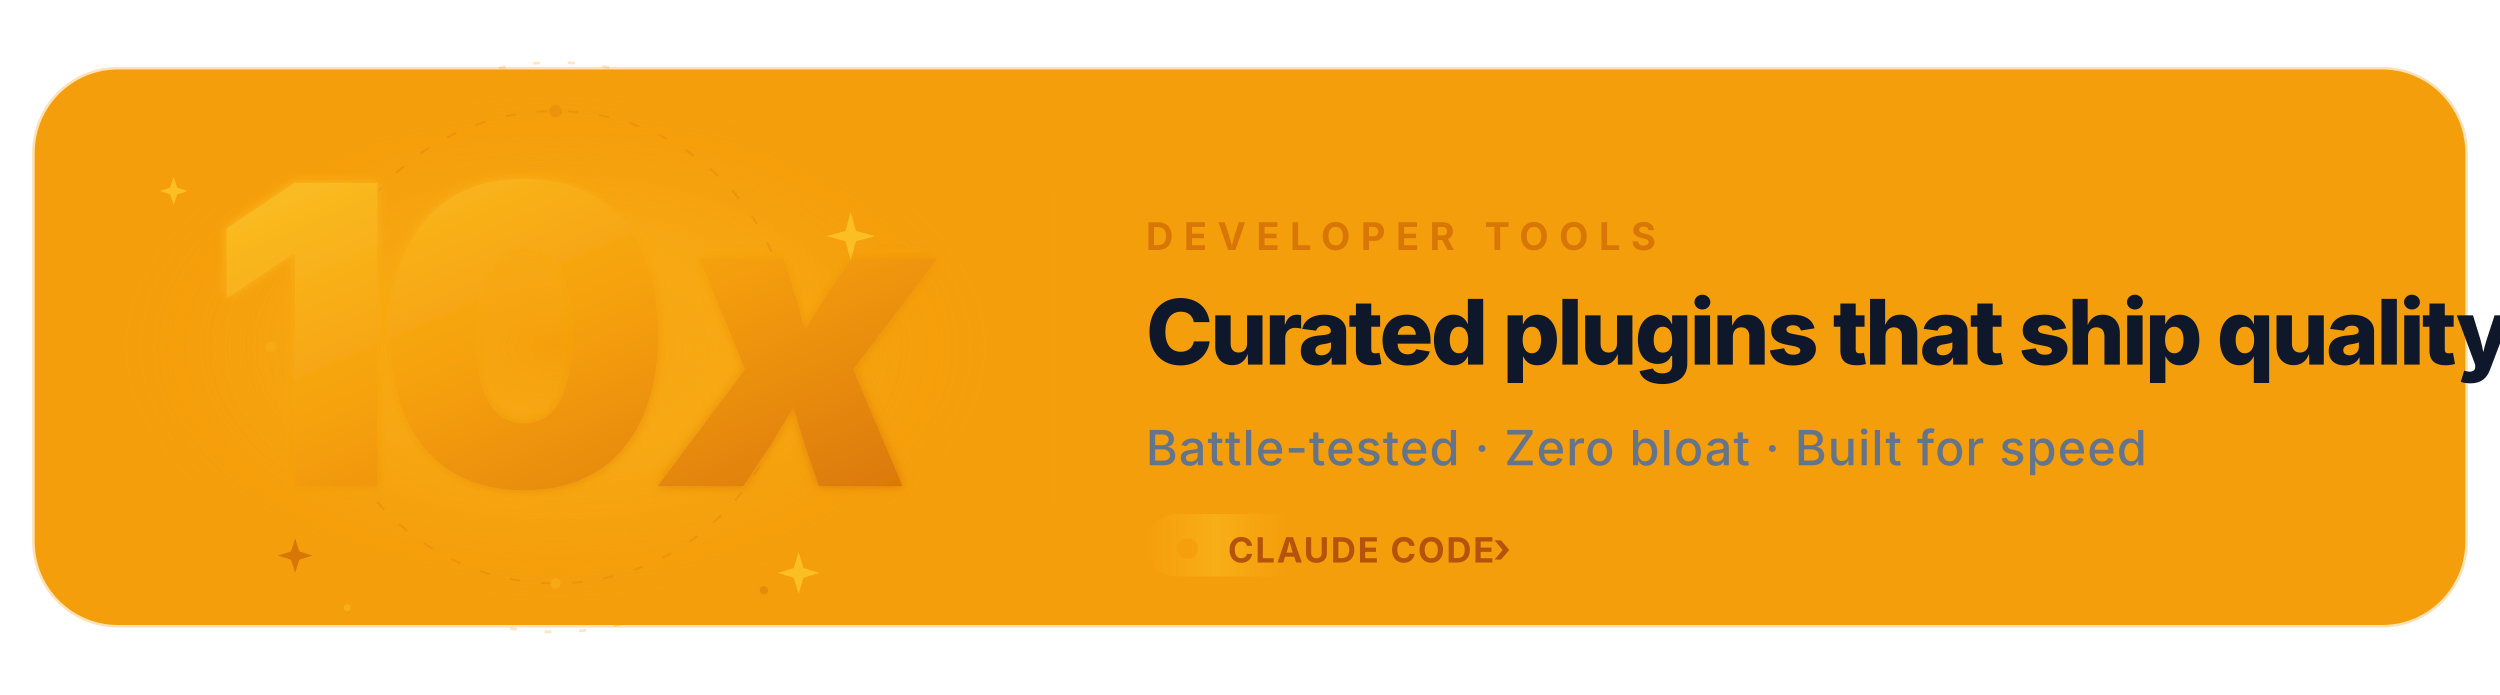
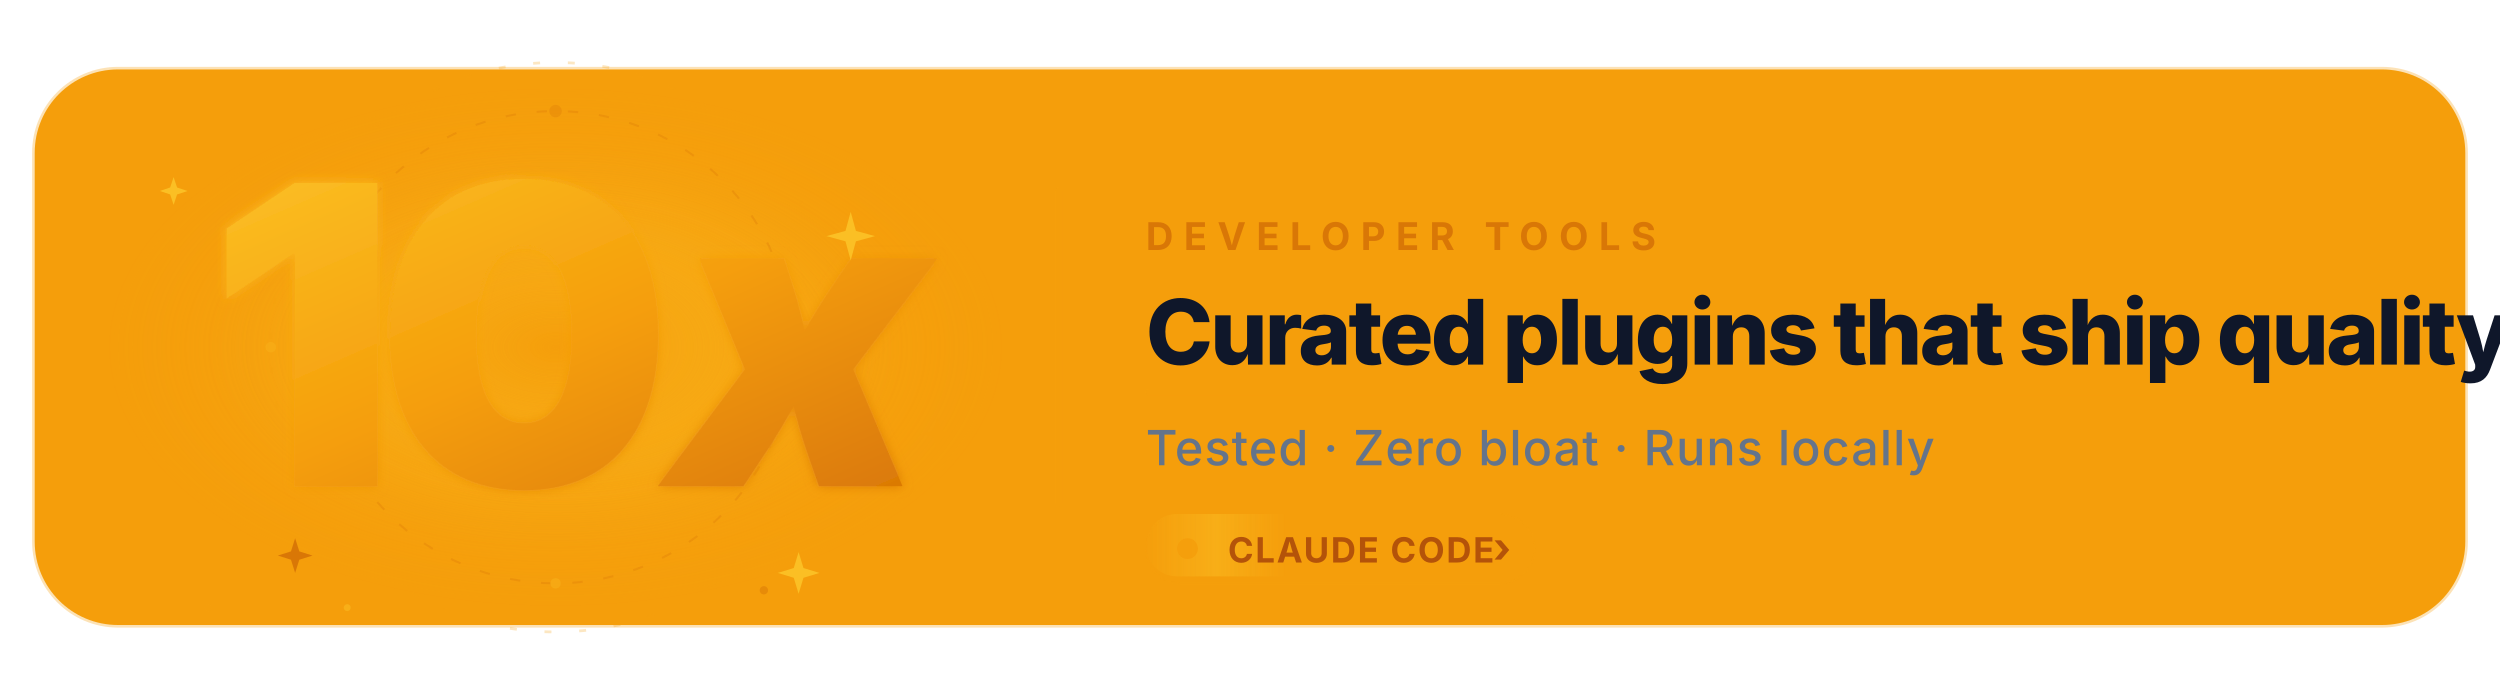
<svg xmlns="http://www.w3.org/2000/svg" viewBox="0 0 720 200" fill="none">
  <style>
    @keyframes sparkle {
      0%,100% { opacity: 0; transform: scale(0.3) rotate(0deg); }
      50% { opacity: 1; transform: scale(1.1) rotate(180deg); }
    }
    @keyframes sparkle-fast {
      0%,100% { opacity: 0; transform: scale(0.2) rotate(0deg); }
      40% { opacity: 1; transform: scale(1) rotate(-180deg); }
      70% { opacity: 0; transform: scale(0.4) rotate(-360deg); }
    }
    @keyframes halo-pulse {
      0%,100% { opacity: 0.15; transform: scale(1); }
      50% { opacity: 0.35; transform: scale(1.08); }
    }
    @keyframes halo-pulse-2 {
      0%,100% { opacity: 0.08; transform: scale(1.15); }
      50% { opacity: 0.22; transform: scale(1.3); }
    }
    @keyframes divider-pulse {
      0%,100% { opacity: 0.3; transform: scaleY(0.7); }
      50% { opacity: 1; transform: scaleY(1); }
    }
    @keyframes bg-glow {
      0%,100% { opacity: 0.03; }
      50% { opacity: 0.1; }
-     }
-     @keyframes float-up {
-       0% { transform: translateY(0); opacity: 0; }
-       20% { opacity: 0.8; }
-       80% { opacity: 0.4; }
-       100% { transform: translateY(-80px); opacity: 0; }
    }
    @keyframes underline-sweep {
      0%,100% { transform: scaleX(0); transform-origin: left; }
      40% { transform: scaleX(1); transform-origin: left; }
      60% { transform: scaleX(1); transform-origin: right; }
      100% { transform: scaleX(0); transform-origin: right; }
    }
    @keyframes eyebrow-fade {
      0%,100% { opacity: 0.6; letter-spacing: 3px; }
      50% { opacity: 1; letter-spacing: 3.5px; }
    }
    @keyframes pill-glint {
      0%,100% { transform: translateX(-120%); }
      50% { transform: translateX(120%); }
    }
    @keyframes chevron-tick {
      0%,100% { transform: translateX(0); opacity: 0.7; }
      50% { transform: translateX(3px); opacity: 1; }
    }
    @keyframes ring-rotate {
      from { transform: rotate(0deg); }
      to { transform: rotate(360deg); }
    }
    @keyframes ring-rotate-reverse {
      from { transform: rotate(360deg); }
      to { transform: rotate(0deg); }
    }
    @keyframes text-glow {
      0%,100% { filter: drop-shadow(0 0 6px rgba(245, 158, 11, 0.3)); }
      50% { filter: drop-shadow(0 0 14px rgba(245, 158, 11, 0.7)); }
    }
    @keyframes particle-drift-1 {
      0% { transform: translate(0, 0); opacity: 0; }
      10% { opacity: 0.6; }
      90% { opacity: 0.3; }
      100% { transform: translate(20px, -100px); opacity: 0; }
    }
    @keyframes particle-drift-2 {
      0% { transform: translate(0, 0); opacity: 0; }
      10% { opacity: 0.5; }
      90% { opacity: 0.2; }
      100% { transform: translate(-15px, -90px); opacity: 0; }
    }
    .sparkle-1 { animation: sparkle 2.8s ease-in-out infinite; transform-origin: center; transform-box: fill-box; }
    .sparkle-2 { animation: sparkle-fast 2.5s ease-in-out infinite 1.2s; transform-origin: center; transform-box: fill-box; }
    .sparkle-3 { animation: sparkle 3.2s ease-in-out infinite 0.6s; transform-origin: center; transform-box: fill-box; }
    .sparkle-4 { animation: sparkle-fast 2.3s ease-in-out infinite 1.8s; transform-origin: center; transform-box: fill-box; }
    .sparkle-5 { animation: sparkle 3s ease-in-out infinite 2s; transform-origin: center; transform-box: fill-box; }
    .sparkle-6 { animation: sparkle-fast 2.7s ease-in-out infinite 0.3s; transform-origin: center; transform-box: fill-box; }
    .halo-1 { animation: halo-pulse 3s ease-in-out infinite; transform-origin: center; transform-box: fill-box; }
    .halo-2 { animation: halo-pulse-2 3s ease-in-out infinite 0.8s; transform-origin: center; transform-box: fill-box; }
    .divider { animation: divider-pulse 2.5s ease-in-out infinite; transform-origin: center; transform-box: fill-box; }
    .bg-glow { animation: bg-glow 5s ease-in-out infinite; }
    .underline { animation: underline-sweep 4s ease-in-out infinite; transform-origin: left; }
    .eyebrow { animation: eyebrow-fade 3s ease-in-out infinite; }
    .pill-glint-rect { animation: pill-glint 4s ease-in-out infinite; }
    .chevron { animation: chevron-tick 1.5s ease-in-out infinite; }
    .ring-outer { animation: ring-rotate 25s linear infinite; transform-origin: 160px 100px; transform-box: fill-box; }
    .ring-inner { animation: ring-rotate-reverse 18s linear infinite; transform-origin: 160px 100px; transform-box: fill-box; }
    .ten-x-text { animation: text-glow 3s ease-in-out infinite; }
    .particle-1 { animation: particle-drift-1 6s ease-in-out infinite; }
    .particle-2 { animation: particle-drift-2 7s ease-in-out infinite 1s; }
    .particle-3 { animation: particle-drift-1 5.5s ease-in-out infinite 2.5s; }
    .particle-4 { animation: particle-drift-2 6.5s ease-in-out infinite 3s; }
+     @media (prefers-reduced-motion: reduce) {
+       * { animation: none !important; }
+     }
  </style>
  <defs>
    <linearGradient id="goldMain" x1="0%" y1="0%" x2="100%" y2="100%">
      <stop offset="0%" stop-color="#fbbf24">
        <animate attributeName="stop-color" values="#fbbf24;#f59e0b;#fbbf24" dur="4s" repeatCount="indefinite" />
      </stop>
      <stop offset="50%" stop-color="#f59e0b">
        <animate attributeName="stop-color" values="#f59e0b;#fbbf24;#f59e0b" dur="4s" repeatCount="indefinite" />
      </stop>
      <stop offset="100%" stop-color="#d97706">
        <animate attributeName="stop-color" values="#d97706;#b45309;#d97706" dur="4s" repeatCount="indefinite" />
      </stop>
      <animateTransform attributeName="gradientTransform" type="translate" values="0,0; 100,100; 0,0" dur="6s" repeatCount="indefinite" />
    </linearGradient>
    <linearGradient id="goldAccent" x1="0%" y1="0%" x2="100%" y2="0%">
      <stop offset="0%" stop-color="#f59e0b" stop-opacity="0" />
      <stop offset="50%" stop-color="#f59e0b" />
      <stop offset="100%" stop-color="#f59e0b" stop-opacity="0" />
    </linearGradient>
    <linearGradient id="pillGlint" x1="0%" y1="0%" x2="100%" y2="0%">
      <stop offset="0%" stop-color="#fbbf24" stop-opacity="0" />
      <stop offset="50%" stop-color="#fbbf24" stop-opacity="0.8" />
      <stop offset="100%" stop-color="#fbbf24" stop-opacity="0" />
    </linearGradient>
    <radialGradient id="halo" cx="50%" cy="50%" r="50%">
      <stop offset="0%" stop-color="#f59e0b" stop-opacity="0.5" />
      <stop offset="60%" stop-color="#fbbf24" stop-opacity="0.15" />
      <stop offset="100%" stop-color="#f59e0b" stop-opacity="0" />
    </radialGradient>
    <filter id="softGlow" x="-20%" y="-20%" width="140%" height="140%">
      <feGaussianBlur stdDeviation="1.5" result="glow" />
      <feMerge>
        <feMergeNode in="glow" />
        <feMergeNode in="SourceGraphic" />
      </feMerge>
    </filter>
    <clipPath id="pillClip">
      <rect x="0" y="0" width="88" height="18" rx="9" />
    </clipPath>
  </defs>
  <rect x="10" y="20" width="700" height="160" rx="24" fill="#fffbeb" stroke="#f59e0b" stroke-width="1.5" stroke-opacity="0.3" />
  <rect class="bg-glow" x="10" y="20" width="700" height="160" rx="24" fill="#f59e0b" />
  <g opacity="0.5">
    <circle class="particle-1" cx="180" cy="170" r="1.5" fill="#f59e0b" />
    <circle class="particle-2" cx="100" cy="175" r="1" fill="#fbbf24" />
    <circle class="particle-3" cx="220" cy="170" r="1.2" fill="#d97706" />
    <circle class="particle-4" cx="60" cy="175" r="1" fill="#f59e0b" />
  </g>
  <line x1="40" y1="42" x2="680" y2="42" stroke="url(#goldAccent)" stroke-width="1" opacity="0.5" />
  <line x1="40" y1="158" x2="680" y2="158" stroke="url(#goldAccent)" stroke-width="1" opacity="0.5" />
  <ellipse class="halo-2" cx="160" cy="100" rx="130" ry="75" fill="url(#halo)" />
  <ellipse class="halo-1" cx="160" cy="100" rx="100" ry="58" fill="url(#halo)" />
  <g class="ring-outer" opacity="0.25">
    <circle cx="160" cy="100" r="82" fill="none" stroke="#f59e0b" stroke-width="0.8" stroke-dasharray="2 8" />
    <circle cx="242" cy="100" r="2" fill="#f59e0b" />
    <circle cx="78" cy="100" r="1.5" fill="#fbbf24" />
  </g>
  <g class="ring-inner" opacity="0.3">
    <circle cx="160" cy="100" r="68" fill="none" stroke="#d97706" stroke-width="0.6" stroke-dasharray="3 6" />
    <circle cx="160" cy="32" r="1.8" fill="#d97706" />
    <circle cx="160" cy="168" r="1.5" fill="#fbbf24" />
  </g>
  <g filter="url(#softGlow)" class="ten-x-text">
    <text x="60" y="140" font-family="'SF Pro Display', 'Inter', system-ui, -apple-system, sans-serif" font-size="120" font-weight="900" fill="url(#goldMain)" letter-spacing="-6">10<tspan font-style="italic">x</tspan>
    </text>
  </g>
  <g class="sparkle-1" transform="translate(245, 68)">
    <path d="M0,-7 L1.5,-1.5 L7,0 L1.5,1.5 L0,7 L-1.5,1.5 L-7,0 L-1.5,-1.5 Z" fill="#fbbf24" />
  </g>
  <g class="sparkle-2" transform="translate(270, 125)">
    <path d="M0,-5 L1,-1 L5,0 L1,1 L0,5 L-1,1 L-5,0 L-1,-1 Z" fill="#f59e0b" />
  </g>
  <g class="sparkle-3" transform="translate(50, 55)">
    <path d="M0,-4 L1,-1 L4,0 L1,1 L0,4 L-1,1 L-4,0 L-1,-1 Z" fill="#fbbf24" />
  </g>
  <g class="sparkle-4" transform="translate(85, 160)">
    <path d="M0,-5 L1.2,-1.2 L5,0 L1.2,1.2 L0,5 L-1.2,1.2 L-5,0 L-1.2,-1.2 Z" fill="#d97706" />
  </g>
  <g class="sparkle-5" transform="translate(230, 165)">
    <path d="M0,-6 L1.4,-1.4 L6,0 L1.4,1.4 L0,6 L-1.4,1.4 L-6,0 L-1.4,-1.4 Z" fill="#fbbf24" />
  </g>
  <g class="sparkle-6" transform="translate(35, 110)">
    <path d="M0,-4 L1,-1 L4,0 L1,1 L0,4 L-1,1 L-4,0 L-1,-1 Z" fill="#f59e0b" />
  </g>
  <line class="divider" x1="305" y1="55" x2="305" y2="145" stroke="#f59e0b" stroke-width="2" stroke-linecap="round" opacity="0.6" />
  <text class="eyebrow" x="330" y="72" font-family="system-ui, -apple-system, sans-serif" font-size="11" font-weight="700" fill="#d97706" letter-spacing="3">DEVELOPER TOOLS</text>
  <text x="330" y="105" font-family="system-ui, -apple-system, sans-serif" font-size="26" font-weight="800" fill="#0f172a" letter-spacing="-0.8">Curated plugins that ship quality</text>
  <rect class="underline" x="330" y="112" width="310" height="2" rx="1" fill="#f59e0b" opacity="0.7" />
  <g>
-     <text x="330" y="134" font-family="system-ui, -apple-system, sans-serif" font-size="14" font-weight="500" fill="#64748b" letter-spacing="0.3">Battle-tested · Zero bloat · Built for speed</text>
+     <text x="330" y="134" font-family="system-ui, -apple-system, sans-serif" font-size="14" font-weight="500" fill="#64748b" letter-spacing="0.3">Tested · Zero bloat · Runs locally</text>
  </g>
  <g transform="translate(330, 148)">
    <rect x="0" y="0" width="112" height="20" rx="10" fill="#f59e0b" fill-opacity="0.12" stroke="#f59e0b" stroke-width="0.5" stroke-opacity="0.4" />
    <g clip-path="url(#pillClip)">
      <rect class="pill-glint-rect" x="0" y="0" width="40" height="20" fill="url(#pillGlint)" opacity="0.6" />
    </g>
    <circle cx="12" cy="10" r="3" fill="#f59e0b" opacity="0.9">
      <animate attributeName="opacity" values="0.5;1;0.5" dur="2s" repeatCount="indefinite" />
    </circle>
    <text x="62" y="14" font-family="system-ui, -apple-system, sans-serif" font-size="10" font-weight="700" fill="#b45309" letter-spacing="0.5" text-anchor="middle">CLAUDE CODE</text>
    <text class="chevron" x="100" y="14" font-family="system-ui, -apple-system, sans-serif" font-size="12" font-weight="700" fill="#b45309">›</text>
  </g>
</svg>
